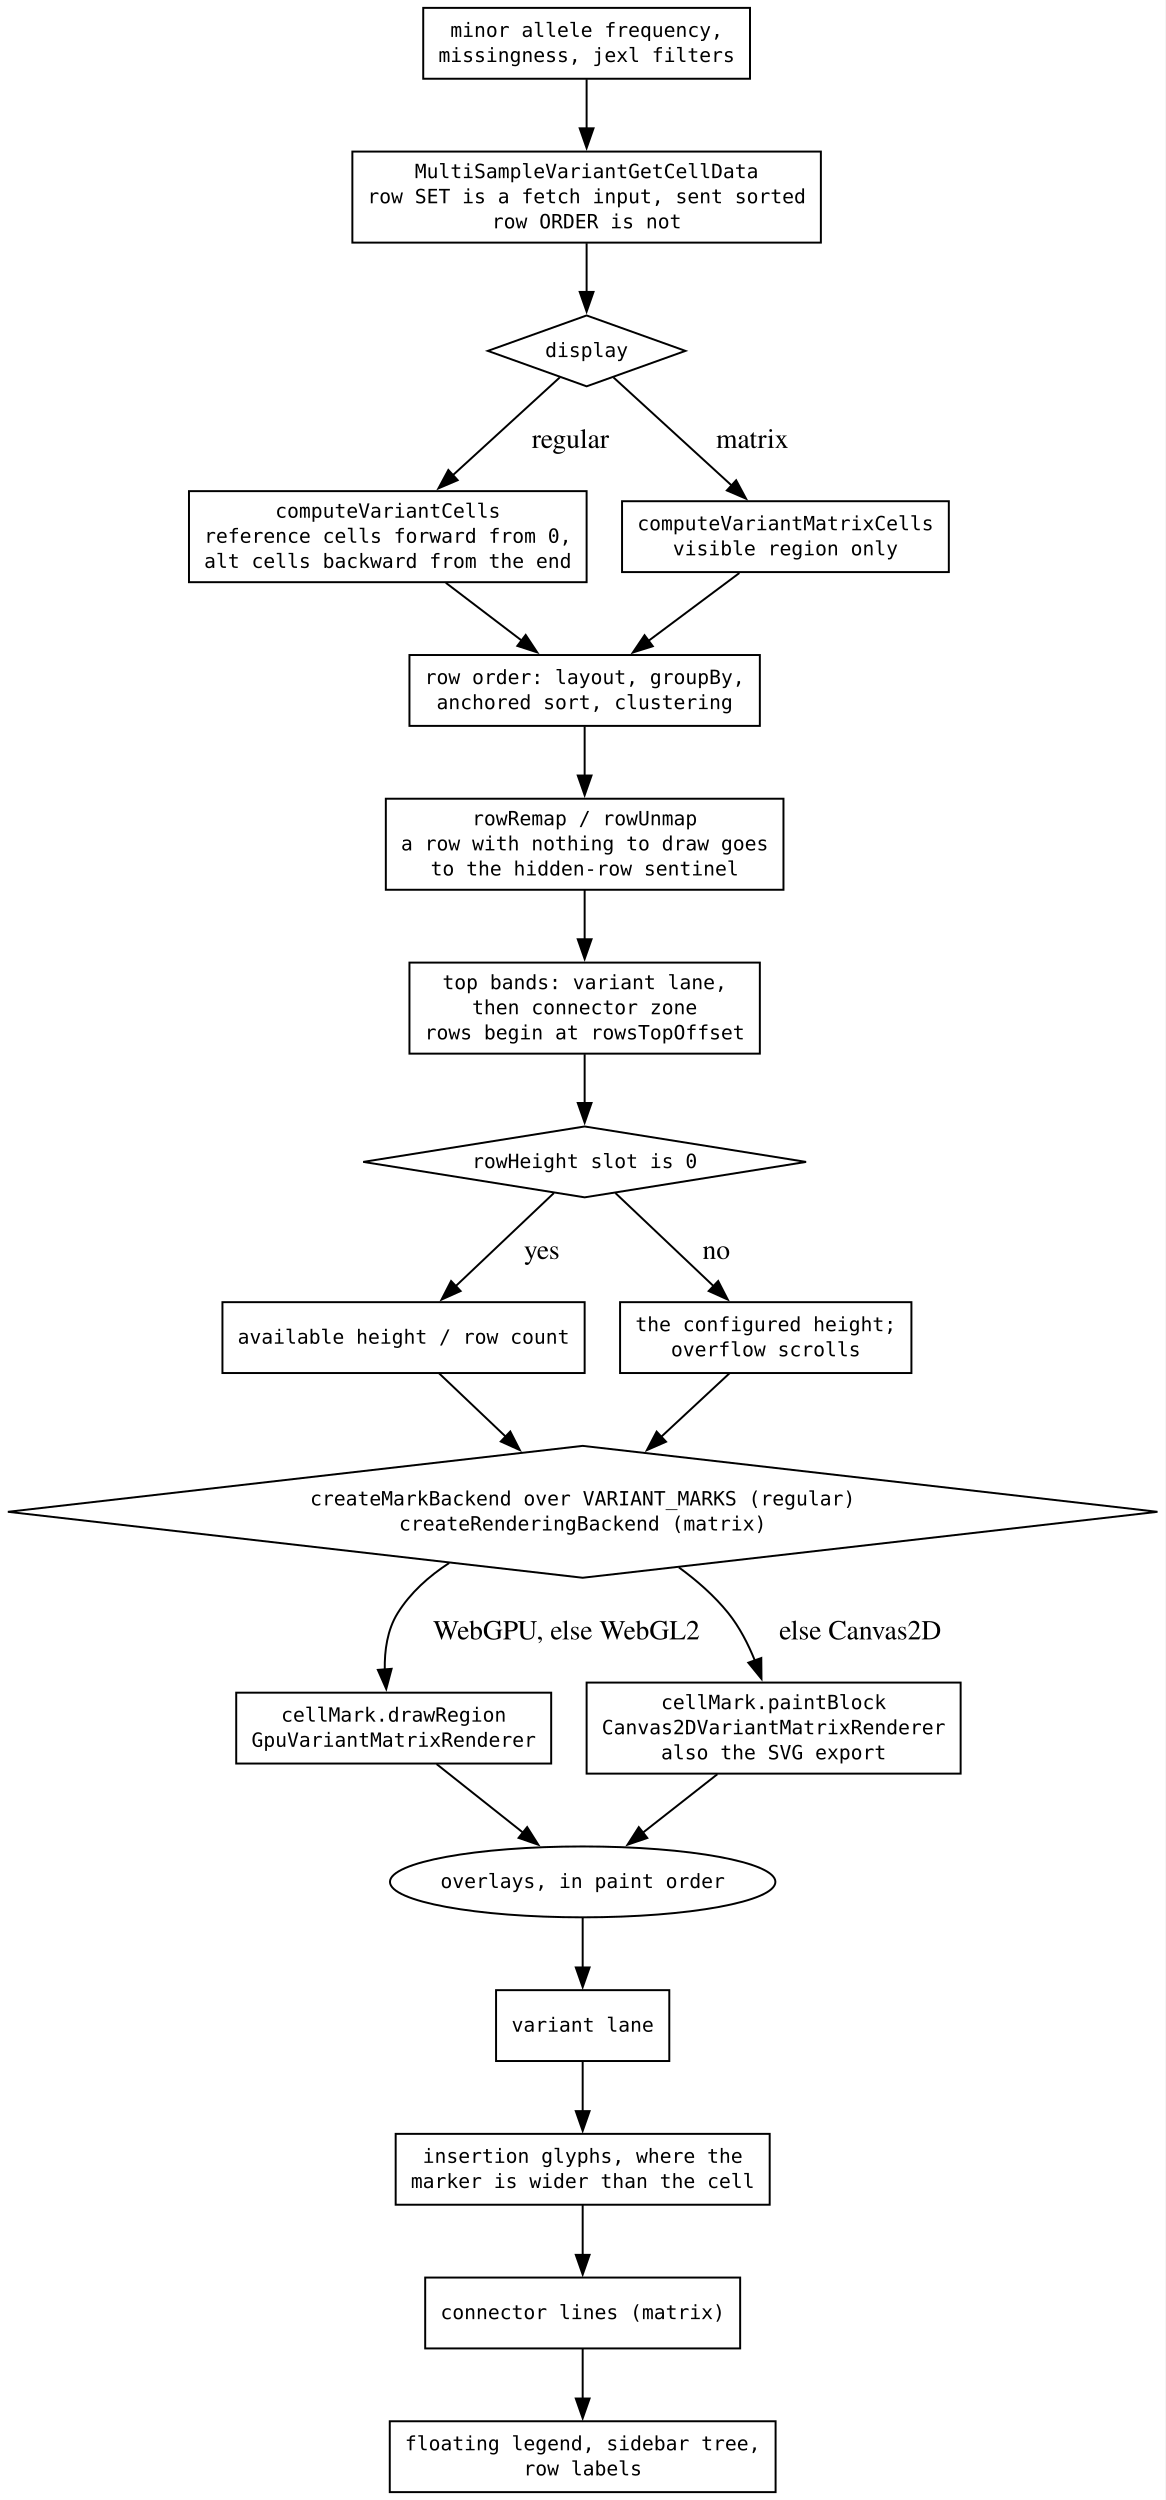
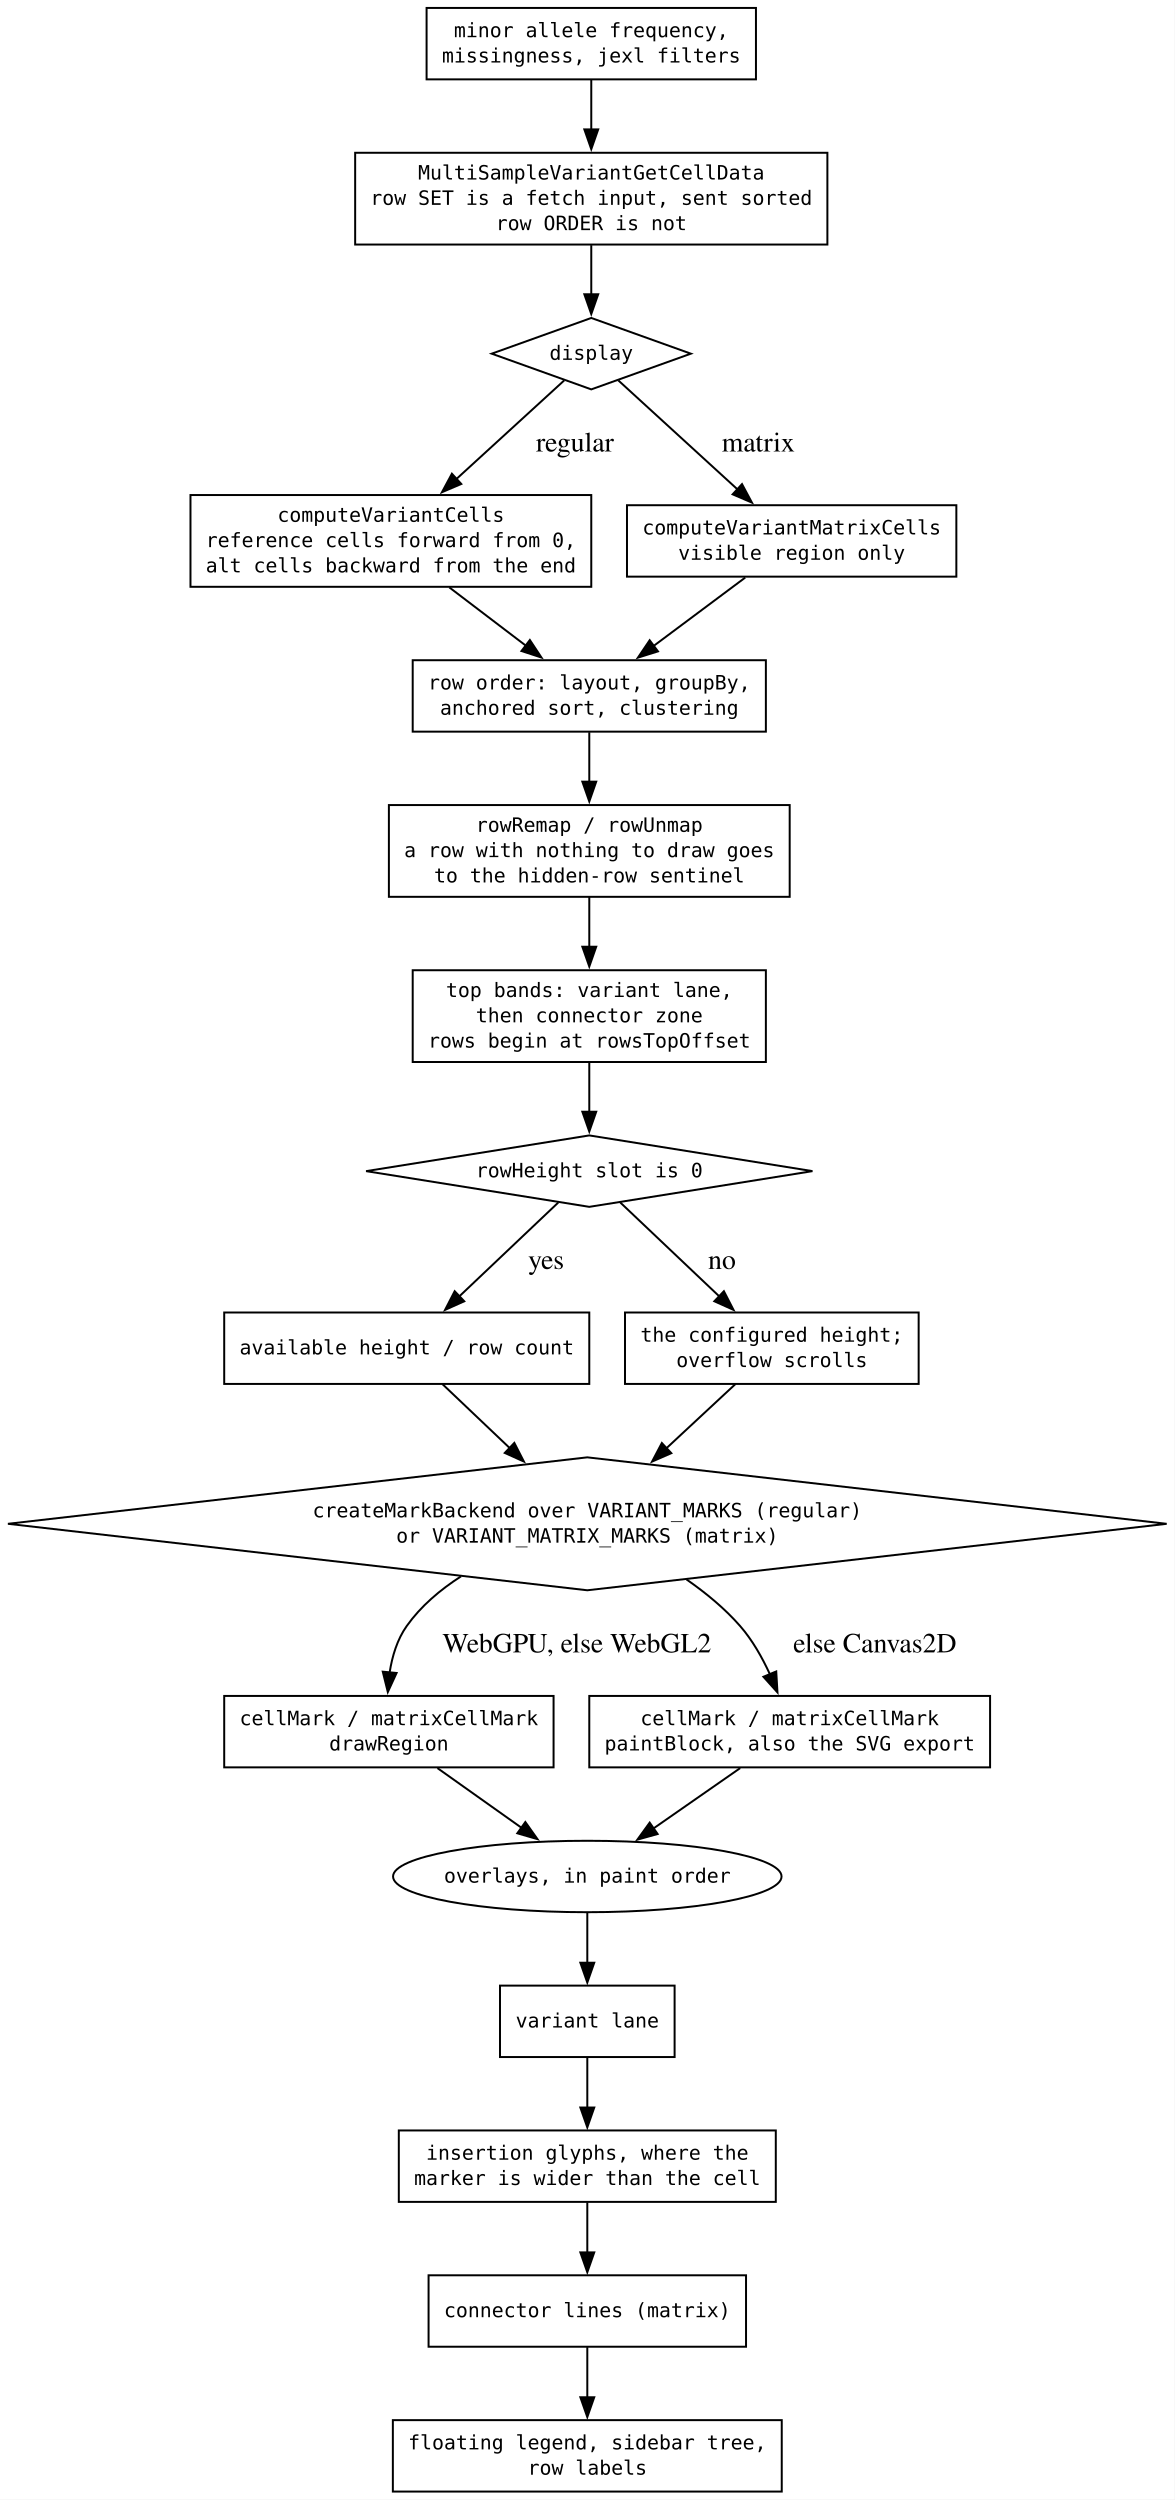
- <svg xmlns="http://www.w3.org/2000/svg" width="592pt" height="1270pt" viewBox="0.00 0.00 592.00 1270.00">
-   <g id="graph0" class="graph" transform="scale(1 1) rotate(0) translate(4 1266)">
-     <polygon fill="white" stroke="none" points="-4,4 -4,-1266 588,-1266 588,4 -4,4" />
+ <svg xmlns="http://www.w3.org/2000/svg" width="592pt" height="1260pt" viewBox="0.00 0.00 592.00 1260.00">
+   <g id="graph0" class="graph" transform="scale(1 1) rotate(0) translate(4 1255.75)">
+     <polygon fill="white" stroke="none" points="-4,4 -4,-1255.75 588,-1255.75 588,4 -4,4" />
    <g id="node1" class="node">
-       <polygon fill="none" stroke="black" points="294,-1105.75 243.81,-1087.75 294,-1069.75 344.19,-1087.75 294,-1105.75" />
-       <text xml:space="preserve" text-anchor="middle" x="294" y="-1084.62" font-family="monospace" font-size="10.00">display</text>
+       <polygon fill="none" stroke="black" points="294,-1095.5 243.81,-1077.5 294,-1059.5 344.19,-1077.5 294,-1095.5" />
+       <text xml:space="preserve" text-anchor="middle" x="294" y="-1074.38" font-family="monospace" font-size="10.00">display</text>
    </g>
    <g id="node6" class="node">
-       <polygon fill="none" stroke="black" points="294,-1016.5 92,-1016.5 92,-970.25 294,-970.25 294,-1016.5" />
-       <text xml:space="preserve" text-anchor="middle" x="193" y="-1003" font-family="monospace" font-size="10.00">computeVariantCells</text>
-       <text xml:space="preserve" text-anchor="middle" x="193" y="-990.25" font-family="monospace" font-size="10.00">reference cells forward from 0,</text>
-       <text xml:space="preserve" text-anchor="middle" x="193" y="-977.5" font-family="monospace" font-size="10.00">alt cells backward from the end</text>
+       <polygon fill="none" stroke="black" points="294,-1006.25 92,-1006.25 92,-960 294,-960 294,-1006.25" />
+       <text xml:space="preserve" text-anchor="middle" x="193" y="-992.75" font-family="monospace" font-size="10.00">computeVariantCells</text>
+       <text xml:space="preserve" text-anchor="middle" x="193" y="-980" font-family="monospace" font-size="10.00">reference cells forward from 0,</text>
+       <text xml:space="preserve" text-anchor="middle" x="193" y="-967.25" font-family="monospace" font-size="10.00">alt cells backward from the end</text>
    </g>
    <g id="edge3" class="edge">
-       <path fill="none" stroke="black" d="M280.38,-1074.29C266.53,-1061.62 244.53,-1041.51 226.08,-1024.63" />
-       <polygon fill="black" stroke="black" points="228.48,-1022.08 218.74,-1017.92 223.76,-1027.25 228.48,-1022.08" />
-       <text xml:space="preserve" text-anchor="middle" x="284.02" y="-1038.45" font-family="Times,serif" font-size="14.00"> regular</text>
+       <path fill="none" stroke="black" d="M280.38,-1064.04C266.53,-1051.37 244.53,-1031.26 226.08,-1014.38" />
+       <polygon fill="black" stroke="black" points="228.48,-1011.83 218.74,-1007.67 223.76,-1017 228.48,-1011.83" />
+       <text xml:space="preserve" text-anchor="middle" x="284.02" y="-1028.2" font-family="Times,serif" font-size="14.00"> regular</text>
    </g>
    <g id="node7" class="node">
-       <polygon fill="none" stroke="black" points="478,-1011.38 312,-1011.38 312,-975.38 478,-975.38 478,-1011.38" />
-       <text xml:space="preserve" text-anchor="middle" x="395" y="-996.62" font-family="monospace" font-size="10.00">computeVariantMatrixCells</text>
-       <text xml:space="preserve" text-anchor="middle" x="395" y="-983.88" font-family="monospace" font-size="10.00">visible region only</text>
+       <polygon fill="none" stroke="black" points="478,-1001.12 312,-1001.12 312,-965.12 478,-965.12 478,-1001.12" />
+       <text xml:space="preserve" text-anchor="middle" x="395" y="-986.38" font-family="monospace" font-size="10.00">computeVariantMatrixCells</text>
+       <text xml:space="preserve" text-anchor="middle" x="395" y="-973.62" font-family="monospace" font-size="10.00">visible region only</text>
    </g>
    <g id="edge4" class="edge">
-       <path fill="none" stroke="black" d="M307.62,-1074.29C322.94,-1060.28 348.2,-1037.18 367.64,-1019.4" />
-       <polygon fill="black" stroke="black" points="369.97,-1022.02 374.98,-1012.68 365.24,-1016.85 369.97,-1022.02" />
-       <text xml:space="preserve" text-anchor="middle" x="376.42" y="-1038.45" font-family="Times,serif" font-size="14.00"> matrix</text>
+       <path fill="none" stroke="black" d="M307.62,-1064.04C322.94,-1050.03 348.2,-1026.93 367.64,-1009.15" />
+       <polygon fill="black" stroke="black" points="369.97,-1011.77 374.98,-1002.43 365.24,-1006.6 369.97,-1011.77" />
+       <text xml:space="preserve" text-anchor="middle" x="376.42" y="-1028.2" font-family="Times,serif" font-size="14.00"> matrix</text>
    </g>
    <g id="node2" class="node">
-       <polygon fill="none" stroke="black" points="293,-693.75 180.51,-675.75 293,-657.75 405.49,-675.75 293,-693.75" />
-       <text xml:space="preserve" text-anchor="middle" x="293" y="-672.62" font-family="monospace" font-size="10.00">rowHeight slot is 0</text>
+       <polygon fill="none" stroke="black" points="293,-683.5 180.51,-665.5 293,-647.5 405.49,-665.5 293,-683.5" />
+       <text xml:space="preserve" text-anchor="middle" x="293" y="-662.38" font-family="monospace" font-size="10.00">rowHeight slot is 0</text>
    </g>
    <g id="node11" class="node">
-       <polygon fill="none" stroke="black" points="293,-604.5 109,-604.5 109,-568.5 293,-568.5 293,-604.5" />
-       <text xml:space="preserve" text-anchor="middle" x="201" y="-583.38" font-family="monospace" font-size="10.00">available height / row count</text>
+       <polygon fill="none" stroke="black" points="293,-594.25 109,-594.25 109,-558.25 293,-558.25 293,-594.25" />
+       <text xml:space="preserve" text-anchor="middle" x="201" y="-573.12" font-family="monospace" font-size="10.00">available height / row count</text>
    </g>
    <g id="edge10" class="edge">
-       <path fill="none" stroke="black" d="M277.39,-659.95C263.69,-646.95 243.46,-627.77 227.26,-612.41" />
-       <polygon fill="black" stroke="black" points="229.98,-610.16 220.31,-605.82 225.16,-615.24 229.98,-610.16" />
-       <text xml:space="preserve" text-anchor="middle" x="269.49" y="-626.45" font-family="Times,serif" font-size="14.00"> yes</text>
+       <path fill="none" stroke="black" d="M277.39,-649.7C263.69,-636.7 243.46,-617.52 227.26,-602.16" />
+       <polygon fill="black" stroke="black" points="229.98,-599.91 220.31,-595.57 225.16,-604.99 229.98,-599.91" />
+       <text xml:space="preserve" text-anchor="middle" x="269.49" y="-616.2" font-family="Times,serif" font-size="14.00"> yes</text>
    </g>
    <g id="node12" class="node">
-       <polygon fill="none" stroke="black" points="459,-604.5 311,-604.5 311,-568.5 459,-568.5 459,-604.5" />
-       <text xml:space="preserve" text-anchor="middle" x="385" y="-589.75" font-family="monospace" font-size="10.00">the configured height;</text>
-       <text xml:space="preserve" text-anchor="middle" x="385" y="-577" font-family="monospace" font-size="10.00">overflow scrolls</text>
+       <polygon fill="none" stroke="black" points="459,-594.25 311,-594.25 311,-558.25 459,-558.25 459,-594.25" />
+       <text xml:space="preserve" text-anchor="middle" x="385" y="-579.5" font-family="monospace" font-size="10.00">the configured height;</text>
+       <text xml:space="preserve" text-anchor="middle" x="385" y="-566.75" font-family="monospace" font-size="10.00">overflow scrolls</text>
    </g>
    <g id="edge11" class="edge">
-       <path fill="none" stroke="black" d="M308.61,-659.95C322.31,-646.95 342.54,-627.77 358.74,-612.41" />
-       <polygon fill="black" stroke="black" points="360.84,-615.24 365.69,-605.82 356.02,-610.16 360.84,-615.24" />
-       <text xml:space="preserve" text-anchor="middle" x="358.12" y="-626.45" font-family="Times,serif" font-size="14.00"> no</text>
+       <path fill="none" stroke="black" d="M308.61,-649.7C322.31,-636.7 342.54,-617.52 358.74,-602.16" />
+       <polygon fill="black" stroke="black" points="360.84,-604.99 365.69,-595.57 356.02,-599.91 360.84,-604.99" />
+       <text xml:space="preserve" text-anchor="middle" x="358.12" y="-616.2" font-family="Times,serif" font-size="14.00"> no</text>
    </g>
    <g id="node3" class="node">
-       <polygon fill="none" stroke="black" points="292,-531.5 0,-498 292,-464.5 584,-498 292,-531.5" />
-       <text xml:space="preserve" text-anchor="middle" x="292" y="-501.25" font-family="monospace" font-size="10.00">createMarkBackend over VARIANT_MARKS (regular)</text>
-       <text xml:space="preserve" text-anchor="middle" x="292" y="-488.5" font-family="monospace" font-size="10.00">createRenderingBackend (matrix)</text>
+       <polygon fill="none" stroke="black" points="292,-521.25 0,-487.75 292,-454.25 584,-487.75 292,-521.25" />
+       <text xml:space="preserve" text-anchor="middle" x="292" y="-491" font-family="monospace" font-size="10.00">createMarkBackend over VARIANT_MARKS (regular)</text>
+       <text xml:space="preserve" text-anchor="middle" x="292" y="-478.25" font-family="monospace" font-size="10.00">or VARIANT_MATRIX_MARKS (matrix)</text>
    </g>
    <g id="node13" class="node">
-       <polygon fill="none" stroke="black" points="276,-406.12 116,-406.12 116,-370.12 276,-370.12 276,-406.12" />
-       <text xml:space="preserve" text-anchor="middle" x="196" y="-391.38" font-family="monospace" font-size="10.00">cellMark.drawRegion</text>
-       <text xml:space="preserve" text-anchor="middle" x="196" y="-378.62" font-family="monospace" font-size="10.00">GpuVariantMatrixRenderer</text>
+       <polygon fill="none" stroke="black" points="275,-401 109,-401 109,-365 275,-365 275,-401" />
+       <text xml:space="preserve" text-anchor="middle" x="192" y="-386.25" font-family="monospace" font-size="10.00">cellMark / matrixCellMark</text>
+       <text xml:space="preserve" text-anchor="middle" x="192" y="-373.5" font-family="monospace" font-size="10.00">drawRegion</text>
    </g>
    <g id="edge14" class="edge">
-       <path fill="none" stroke="black" d="M224.19,-472C213.83,-465.27 204.46,-456.88 198,-446.5 192.76,-438.08 191.29,-427.53 191.46,-417.78" />
-       <polygon fill="black" stroke="black" points="194.93,-418.24 192.21,-408 187.95,-417.7 194.93,-418.24" />
-       <text xml:space="preserve" text-anchor="middle" x="282" y="-433.2" font-family="Times,serif" font-size="14.00"> WebGPU, else WebGL2</text>
+       <path fill="none" stroke="black" d="M228.36,-461.26C217.87,-454.53 208.11,-446.27 201,-436.25 196.2,-429.49 193.67,-421.03 192.39,-412.89" />
+       <polygon fill="black" stroke="black" points="195.88,-412.57 191.46,-402.94 188.91,-413.23 195.88,-412.57" />
+       <text xml:space="preserve" text-anchor="middle" x="285" y="-422.95" font-family="Times,serif" font-size="14.00"> WebGPU, else WebGL2</text>
    </g>
    <g id="node14" class="node">
-       <polygon fill="none" stroke="black" points="484,-411.25 294,-411.25 294,-365 484,-365 484,-411.25" />
-       <text xml:space="preserve" text-anchor="middle" x="389" y="-397.75" font-family="monospace" font-size="10.00">cellMark.paintBlock</text>
-       <text xml:space="preserve" text-anchor="middle" x="389" y="-385" font-family="monospace" font-size="10.00">Canvas2DVariantMatrixRenderer</text>
-       <text xml:space="preserve" text-anchor="middle" x="389" y="-372.25" font-family="monospace" font-size="10.00">also the SVG export</text>
+       <polygon fill="none" stroke="black" points="495,-401 293,-401 293,-365 495,-365 495,-401" />
+       <text xml:space="preserve" text-anchor="middle" x="394" y="-386.25" font-family="monospace" font-size="10.00">cellMark / matrixCellMark</text>
+       <text xml:space="preserve" text-anchor="middle" x="394" y="-373.5" font-family="monospace" font-size="10.00">paintBlock, also the SVG export</text>
    </g>
    <g id="edge15" class="edge">
-       <path fill="none" stroke="black" d="M340.86,-469.77C350.07,-463.05 358.99,-455.23 366,-446.5 371.65,-439.46 376.07,-430.85 379.46,-422.46" />
-       <polygon fill="black" stroke="black" points="382.73,-423.73 382.83,-413.14 376.14,-421.36 382.73,-423.73" />
-       <text xml:space="preserve" text-anchor="middle" x="431.24" y="-433.2" font-family="Times,serif" font-size="14.00"> else Canvas2D</text>
+       <path fill="none" stroke="black" d="M342.01,-459.7C351.76,-452.92 361.32,-445.04 369,-436.25 375.17,-429.2 380.16,-420.35 384.01,-411.96" />
+       <polygon fill="black" stroke="black" points="387.22,-413.35 387.84,-402.77 380.76,-410.66 387.22,-413.35" />
+       <text xml:space="preserve" text-anchor="middle" x="435.18" y="-422.95" font-family="Times,serif" font-size="14.00"> else Canvas2D</text>
    </g>
    <g id="node4" class="node">
-       <polygon fill="none" stroke="black" points="377,-1262 211,-1262 211,-1226 377,-1226 377,-1262" />
-       <text xml:space="preserve" text-anchor="middle" x="294" y="-1247.25" font-family="monospace" font-size="10.00">minor allele frequency,</text>
-       <text xml:space="preserve" text-anchor="middle" x="294" y="-1234.5" font-family="monospace" font-size="10.00">missingness, jexl filters</text>
+       <polygon fill="none" stroke="black" points="377,-1251.75 211,-1251.75 211,-1215.75 377,-1215.75 377,-1251.75" />
+       <text xml:space="preserve" text-anchor="middle" x="294" y="-1237" font-family="monospace" font-size="10.00">minor allele frequency,</text>
+       <text xml:space="preserve" text-anchor="middle" x="294" y="-1224.25" font-family="monospace" font-size="10.00">missingness, jexl filters</text>
    </g>
    <g id="node5" class="node">
-       <polygon fill="none" stroke="black" points="413,-1189 175,-1189 175,-1142.75 413,-1142.75 413,-1189" />
-       <text xml:space="preserve" text-anchor="middle" x="294" y="-1175.5" font-family="monospace" font-size="10.00">MultiSampleVariantGetCellData</text>
-       <text xml:space="preserve" text-anchor="middle" x="294" y="-1162.75" font-family="monospace" font-size="10.00">row SET is a fetch input, sent sorted</text>
-       <text xml:space="preserve" text-anchor="middle" x="294" y="-1150" font-family="monospace" font-size="10.00">row ORDER is not</text>
+       <polygon fill="none" stroke="black" points="413,-1178.75 175,-1178.75 175,-1132.5 413,-1132.5 413,-1178.75" />
+       <text xml:space="preserve" text-anchor="middle" x="294" y="-1165.25" font-family="monospace" font-size="10.00">MultiSampleVariantGetCellData</text>
+       <text xml:space="preserve" text-anchor="middle" x="294" y="-1152.5" font-family="monospace" font-size="10.00">row SET is a fetch input, sent sorted</text>
+       <text xml:space="preserve" text-anchor="middle" x="294" y="-1139.75" font-family="monospace" font-size="10.00">row ORDER is not</text>
    </g>
    <g id="edge1" class="edge">
-       <path fill="none" stroke="black" d="M294,-1225.73C294,-1218.31 294,-1209.37 294,-1200.72" />
-       <polygon fill="black" stroke="black" points="297.5,-1200.8 294,-1190.8 290.5,-1200.8 297.5,-1200.8" />
+       <path fill="none" stroke="black" d="M294,-1215.48C294,-1208.06 294,-1199.12 294,-1190.47" />
+       <polygon fill="black" stroke="black" points="297.5,-1190.55 294,-1180.55 290.5,-1190.55 297.5,-1190.55" />
    </g>
    <g id="edge2" class="edge">
-       <path fill="none" stroke="black" d="M294,-1142.45C294,-1134.67 294,-1125.83 294,-1117.61" />
-       <polygon fill="black" stroke="black" points="297.5,-1117.7 294,-1107.7 290.5,-1117.7 297.5,-1117.7" />
+       <path fill="none" stroke="black" d="M294,-1132.2C294,-1124.42 294,-1115.58 294,-1107.36" />
+       <polygon fill="black" stroke="black" points="297.5,-1107.45 294,-1097.45 290.5,-1107.45 297.5,-1107.45" />
    </g>
    <g id="node8" class="node">
-       <polygon fill="none" stroke="black" points="382,-933.25 204,-933.25 204,-897.25 382,-897.25 382,-933.25" />
-       <text xml:space="preserve" text-anchor="middle" x="293" y="-918.5" font-family="monospace" font-size="10.00">row order: layout, groupBy,</text>
-       <text xml:space="preserve" text-anchor="middle" x="293" y="-905.75" font-family="monospace" font-size="10.00">anchored sort, clustering</text>
+       <polygon fill="none" stroke="black" points="382,-923 204,-923 204,-887 382,-887 382,-923" />
+       <text xml:space="preserve" text-anchor="middle" x="293" y="-908.25" font-family="monospace" font-size="10.00">row order: layout, groupBy,</text>
+       <text xml:space="preserve" text-anchor="middle" x="293" y="-895.5" font-family="monospace" font-size="10.00">anchored sort, clustering</text>
    </g>
    <g id="edge5" class="edge">
-       <path fill="none" stroke="black" d="M222.46,-969.95C234.58,-960.72 248.65,-950.01 261.02,-940.59" />
-       <polygon fill="black" stroke="black" points="263.05,-943.45 268.89,-934.61 258.81,-937.88 263.05,-943.45" />
+       <path fill="none" stroke="black" d="M222.46,-959.7C234.58,-950.47 248.65,-939.76 261.02,-930.34" />
+       <polygon fill="black" stroke="black" points="263.05,-933.2 268.89,-924.36 258.81,-927.63 263.05,-933.2" />
    </g>
    <g id="edge6" class="edge">
-       <path fill="none" stroke="black" d="M371.6,-974.91C357.86,-964.66 340.31,-951.56 325.27,-940.33" />
-       <polygon fill="black" stroke="black" points="327.61,-937.71 317.5,-934.54 323.43,-943.32 327.61,-937.71" />
+       <path fill="none" stroke="black" d="M371.6,-964.66C357.86,-954.41 340.31,-941.31 325.27,-930.08" />
+       <polygon fill="black" stroke="black" points="327.61,-927.46 317.5,-924.29 323.43,-933.07 327.61,-927.46" />
    </g>
    <g id="node9" class="node">
-       <polygon fill="none" stroke="black" points="394,-860.25 192,-860.25 192,-814 394,-814 394,-860.25" />
-       <text xml:space="preserve" text-anchor="middle" x="293" y="-846.75" font-family="monospace" font-size="10.00">rowRemap / rowUnmap</text>
-       <text xml:space="preserve" text-anchor="middle" x="293" y="-834" font-family="monospace" font-size="10.00">a row with nothing to draw goes</text>
-       <text xml:space="preserve" text-anchor="middle" x="293" y="-821.25" font-family="monospace" font-size="10.00">to the hidden-row sentinel</text>
+       <polygon fill="none" stroke="black" points="394,-850 192,-850 192,-803.75 394,-803.75 394,-850" />
+       <text xml:space="preserve" text-anchor="middle" x="293" y="-836.5" font-family="monospace" font-size="10.00">rowRemap / rowUnmap</text>
+       <text xml:space="preserve" text-anchor="middle" x="293" y="-823.75" font-family="monospace" font-size="10.00">a row with nothing to draw goes</text>
+       <text xml:space="preserve" text-anchor="middle" x="293" y="-811" font-family="monospace" font-size="10.00">to the hidden-row sentinel</text>
    </g>
    <g id="edge7" class="edge">
-       <path fill="none" stroke="black" d="M293,-896.98C293,-889.56 293,-880.62 293,-871.97" />
-       <polygon fill="black" stroke="black" points="296.5,-872.05 293,-862.05 289.5,-872.05 296.5,-872.05" />
+       <path fill="none" stroke="black" d="M293,-886.73C293,-879.31 293,-870.37 293,-861.72" />
+       <polygon fill="black" stroke="black" points="296.5,-861.8 293,-851.8 289.5,-861.8 296.5,-861.8" />
    </g>
    <g id="node10" class="node">
-       <polygon fill="none" stroke="black" points="382,-777 204,-777 204,-730.75 382,-730.75 382,-777" />
-       <text xml:space="preserve" text-anchor="middle" x="293" y="-763.5" font-family="monospace" font-size="10.00">top bands: variant lane,</text>
-       <text xml:space="preserve" text-anchor="middle" x="293" y="-750.75" font-family="monospace" font-size="10.00">then connector zone</text>
-       <text xml:space="preserve" text-anchor="middle" x="293" y="-738" font-family="monospace" font-size="10.00">rows begin at rowsTopOffset</text>
+       <polygon fill="none" stroke="black" points="382,-766.75 204,-766.75 204,-720.5 382,-720.5 382,-766.75" />
+       <text xml:space="preserve" text-anchor="middle" x="293" y="-753.25" font-family="monospace" font-size="10.00">top bands: variant lane,</text>
+       <text xml:space="preserve" text-anchor="middle" x="293" y="-740.5" font-family="monospace" font-size="10.00">then connector zone</text>
+       <text xml:space="preserve" text-anchor="middle" x="293" y="-727.75" font-family="monospace" font-size="10.00">rows begin at rowsTopOffset</text>
    </g>
    <g id="edge8" class="edge">
-       <path fill="none" stroke="black" d="M293,-813.92C293,-806.11 293,-797.13 293,-788.58" />
-       <polygon fill="black" stroke="black" points="296.5,-788.85 293,-778.85 289.5,-788.85 296.5,-788.85" />
+       <path fill="none" stroke="black" d="M293,-803.67C293,-795.86 293,-786.88 293,-778.33" />
+       <polygon fill="black" stroke="black" points="296.5,-778.6 293,-768.6 289.5,-778.6 296.5,-778.6" />
    </g>
    <g id="edge9" class="edge">
-       <path fill="none" stroke="black" d="M293,-730.45C293,-722.67 293,-713.83 293,-705.61" />
-       <polygon fill="black" stroke="black" points="296.5,-705.7 293,-695.7 289.5,-705.7 296.5,-705.7" />
+       <path fill="none" stroke="black" d="M293,-720.2C293,-712.42 293,-703.58 293,-695.36" />
+       <polygon fill="black" stroke="black" points="296.5,-695.45 293,-685.45 289.5,-695.45 296.5,-695.45" />
    </g>
    <g id="edge12" class="edge">
-       <path fill="none" stroke="black" d="M218.98,-568.41C228.74,-559.13 241.21,-547.27 253.08,-536" />
-       <polygon fill="black" stroke="black" points="255.22,-538.79 260.05,-529.37 250.4,-533.72 255.22,-538.79" />
+       <path fill="none" stroke="black" d="M218.98,-558.16C228.74,-548.88 241.21,-537.02 253.08,-525.75" />
+       <polygon fill="black" stroke="black" points="255.22,-528.54 260.05,-519.12 250.4,-523.47 255.22,-528.54" />
    </g>
    <g id="edge13" class="edge">
-       <path fill="none" stroke="black" d="M366.63,-568.41C356.65,-559.13 343.9,-547.27 331.78,-536" />
-       <polygon fill="black" stroke="black" points="334.34,-533.6 324.63,-529.35 329.57,-538.73 334.34,-533.6" />
+       <path fill="none" stroke="black" d="M366.63,-558.16C356.65,-548.88 343.9,-537.02 331.78,-525.75" />
+       <polygon fill="black" stroke="black" points="334.34,-523.35 324.63,-519.1 329.57,-528.48 334.34,-523.35" />
    </g>
    <g id="node15" class="node">
      <ellipse fill="none" stroke="black" cx="292" cy="-310" rx="97.9" ry="18" />
      <text xml:space="preserve" text-anchor="middle" x="292" y="-306.88" font-family="monospace" font-size="10.00">overlays, in paint order</text>
    </g>
    <g id="edge16" class="edge">
-       <path fill="none" stroke="black" d="M217.78,-369.85C230.76,-359.56 247.43,-346.34 261.68,-335.04" />
-       <polygon fill="black" stroke="black" points="263.79,-337.84 269.45,-328.88 259.44,-332.35 263.79,-337.84" />
+       <path fill="none" stroke="black" d="M216.46,-364.63C229.24,-355.56 245.06,-344.33 258.92,-334.49" />
+       <polygon fill="black" stroke="black" points="260.77,-337.46 266.9,-328.82 256.72,-331.76 260.77,-337.46" />
    </g>
    <g id="edge17" class="edge">
-       <path fill="none" stroke="black" d="M360.42,-364.7C348.49,-355.33 334.6,-344.44 322.47,-334.92" />
-       <polygon fill="black" stroke="black" points="324.82,-332.31 314.79,-328.89 320.5,-337.82 324.82,-332.31" />
+       <path fill="none" stroke="black" d="M369.05,-364.63C355.92,-355.49 339.64,-344.16 325.43,-334.27" />
+       <polygon fill="black" stroke="black" points="327.44,-331.41 317.23,-328.57 323.44,-337.15 327.44,-331.41" />
    </g>
    <g id="node16" class="node">
      <polygon fill="none" stroke="black" points="336,-255 248,-255 248,-219 336,-219 336,-255" />
      <text xml:space="preserve" text-anchor="middle" x="292" y="-233.88" font-family="monospace" font-size="10.00">variant lane</text>
    </g>
    <g id="edge18" class="edge">
      <path fill="none" stroke="black" d="M292,-291.81C292,-284.23 292,-275.1 292,-266.54" />
      <polygon fill="black" stroke="black" points="295.5,-266.54 292,-256.54 288.5,-266.54 295.5,-266.54" />
    </g>
    <g id="node17" class="node">
      <polygon fill="none" stroke="black" points="387,-182 197,-182 197,-146 387,-146 387,-182" />
      <text xml:space="preserve" text-anchor="middle" x="292" y="-167.25" font-family="monospace" font-size="10.00">insertion glyphs, where the</text>
      <text xml:space="preserve" text-anchor="middle" x="292" y="-154.5" font-family="monospace" font-size="10.00">marker is wider than the cell</text>
    </g>
    <g id="edge19" class="edge">
      <path fill="none" stroke="black" d="M292,-218.81C292,-211.23 292,-202.1 292,-193.54" />
      <polygon fill="black" stroke="black" points="295.5,-193.54 292,-183.54 288.5,-193.54 295.5,-193.54" />
    </g>
    <g id="node18" class="node">
      <polygon fill="none" stroke="black" points="372,-109 212,-109 212,-73 372,-73 372,-109" />
      <text xml:space="preserve" text-anchor="middle" x="292" y="-87.88" font-family="monospace" font-size="10.00">connector lines (matrix)</text>
    </g>
    <g id="edge20" class="edge">
      <path fill="none" stroke="black" d="M292,-145.81C292,-138.23 292,-129.1 292,-120.54" />
      <polygon fill="black" stroke="black" points="295.5,-120.54 292,-110.54 288.5,-120.54 295.5,-120.54" />
    </g>
    <g id="node19" class="node">
      <polygon fill="none" stroke="black" points="390,-36 194,-36 194,0 390,0 390,-36" />
      <text xml:space="preserve" text-anchor="middle" x="292" y="-21.25" font-family="monospace" font-size="10.00">floating legend, sidebar tree,</text>
      <text xml:space="preserve" text-anchor="middle" x="292" y="-8.5" font-family="monospace" font-size="10.00">row labels</text>
    </g>
    <g id="edge21" class="edge">
      <path fill="none" stroke="black" d="M292,-72.81C292,-65.23 292,-56.1 292,-47.54" />
      <polygon fill="black" stroke="black" points="295.5,-47.54 292,-37.54 288.5,-47.54 295.5,-47.54" />
    </g>
  </g>
</svg>
